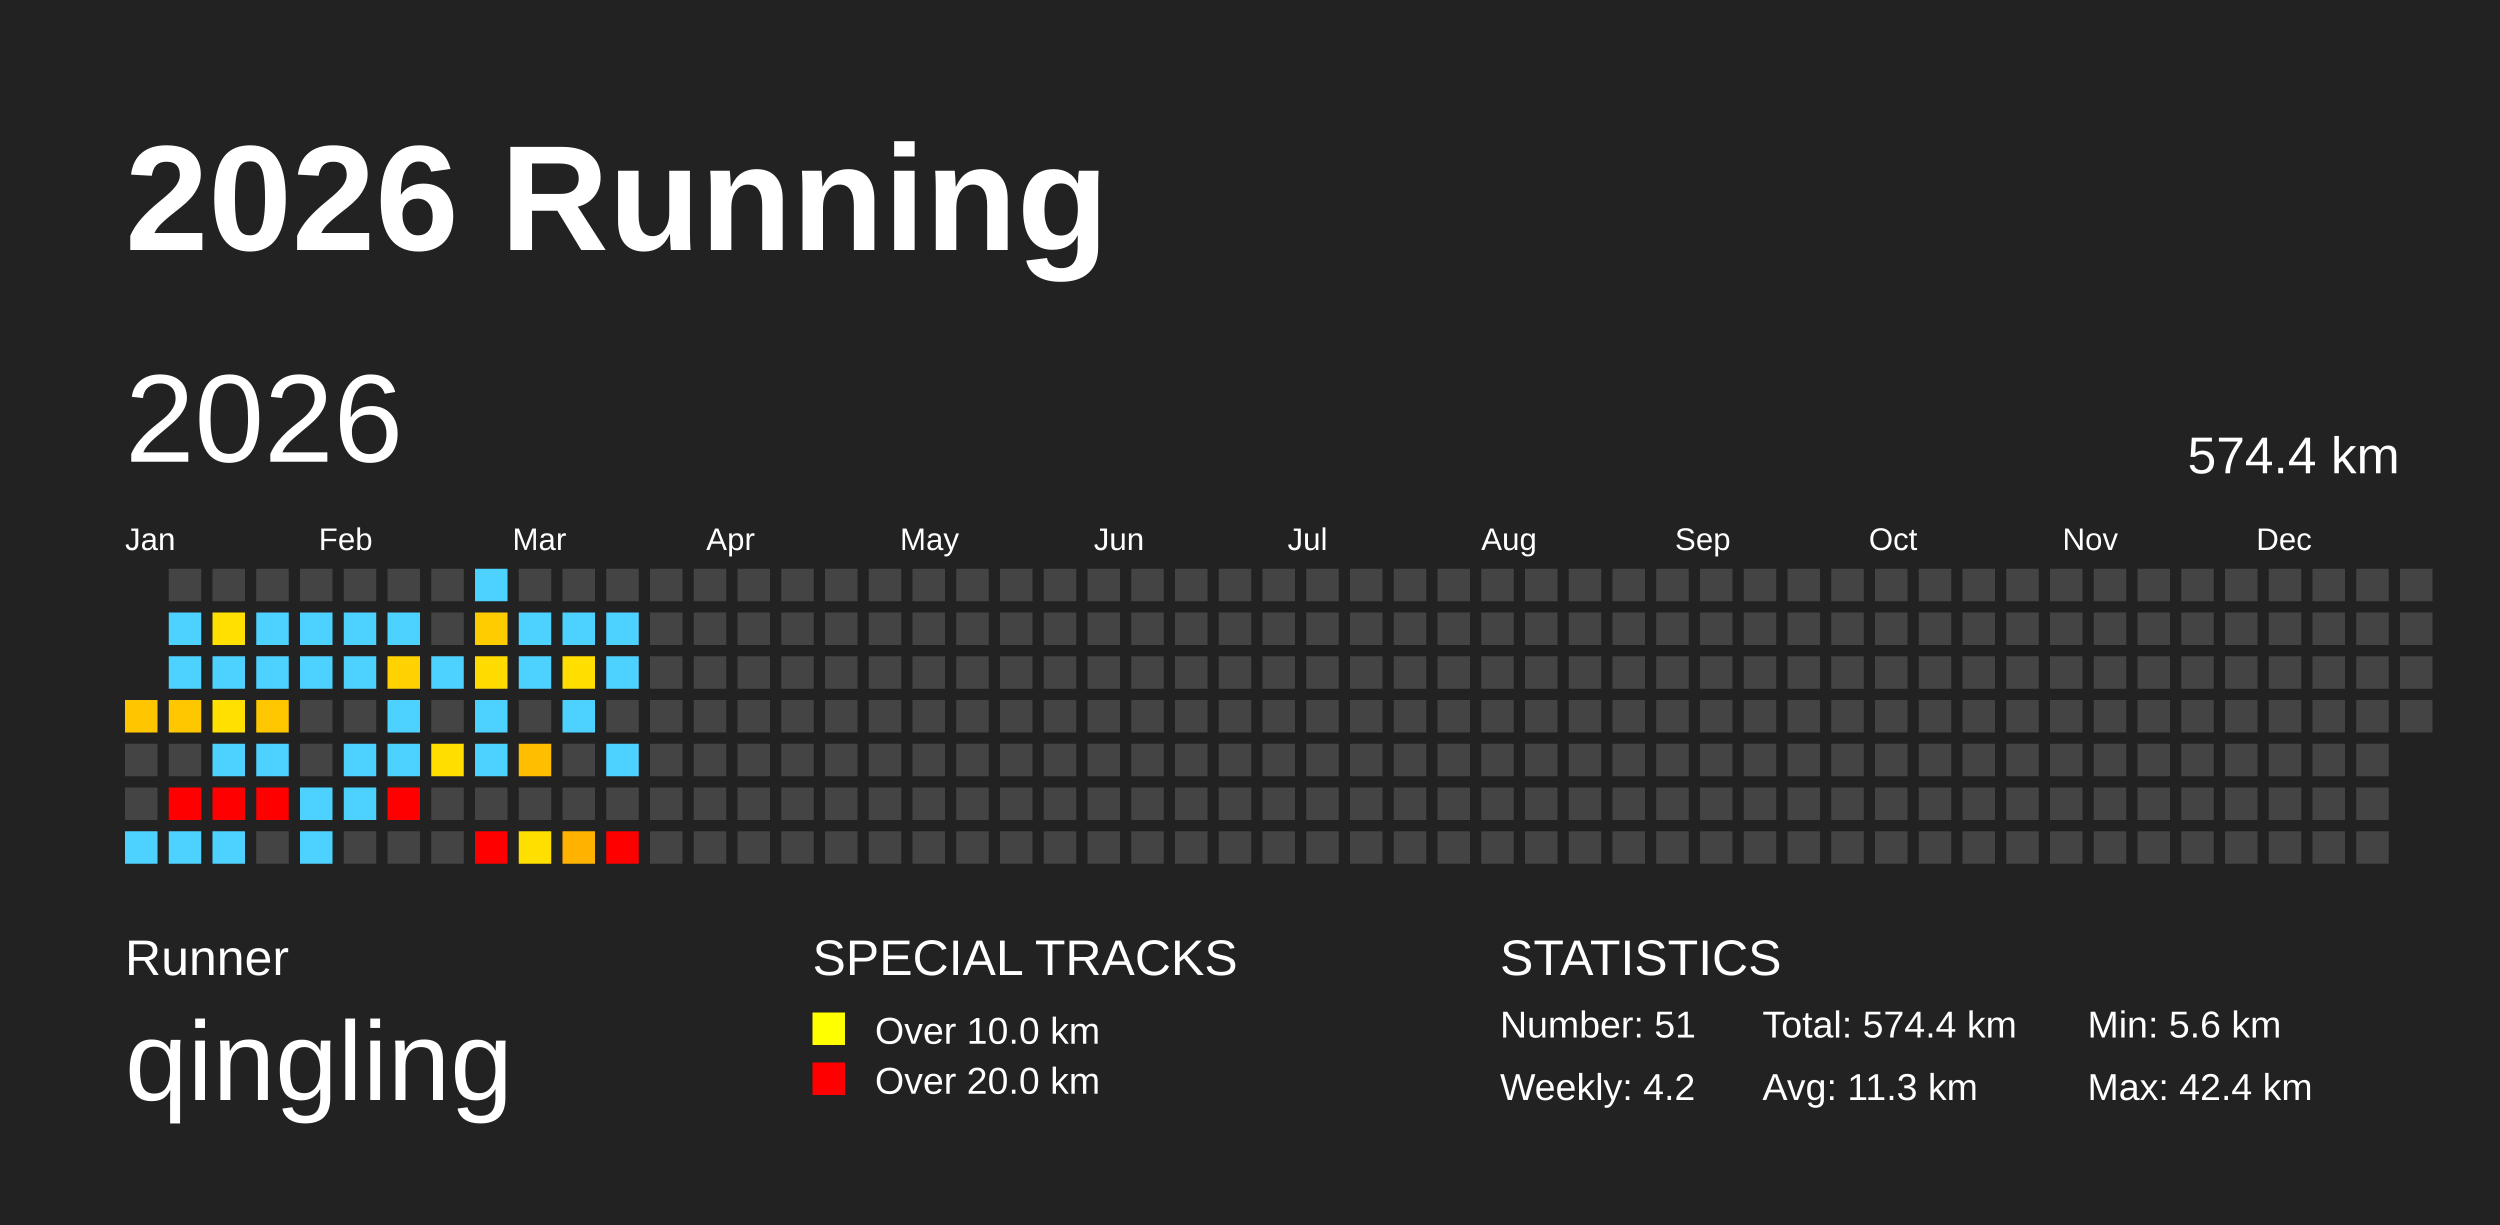
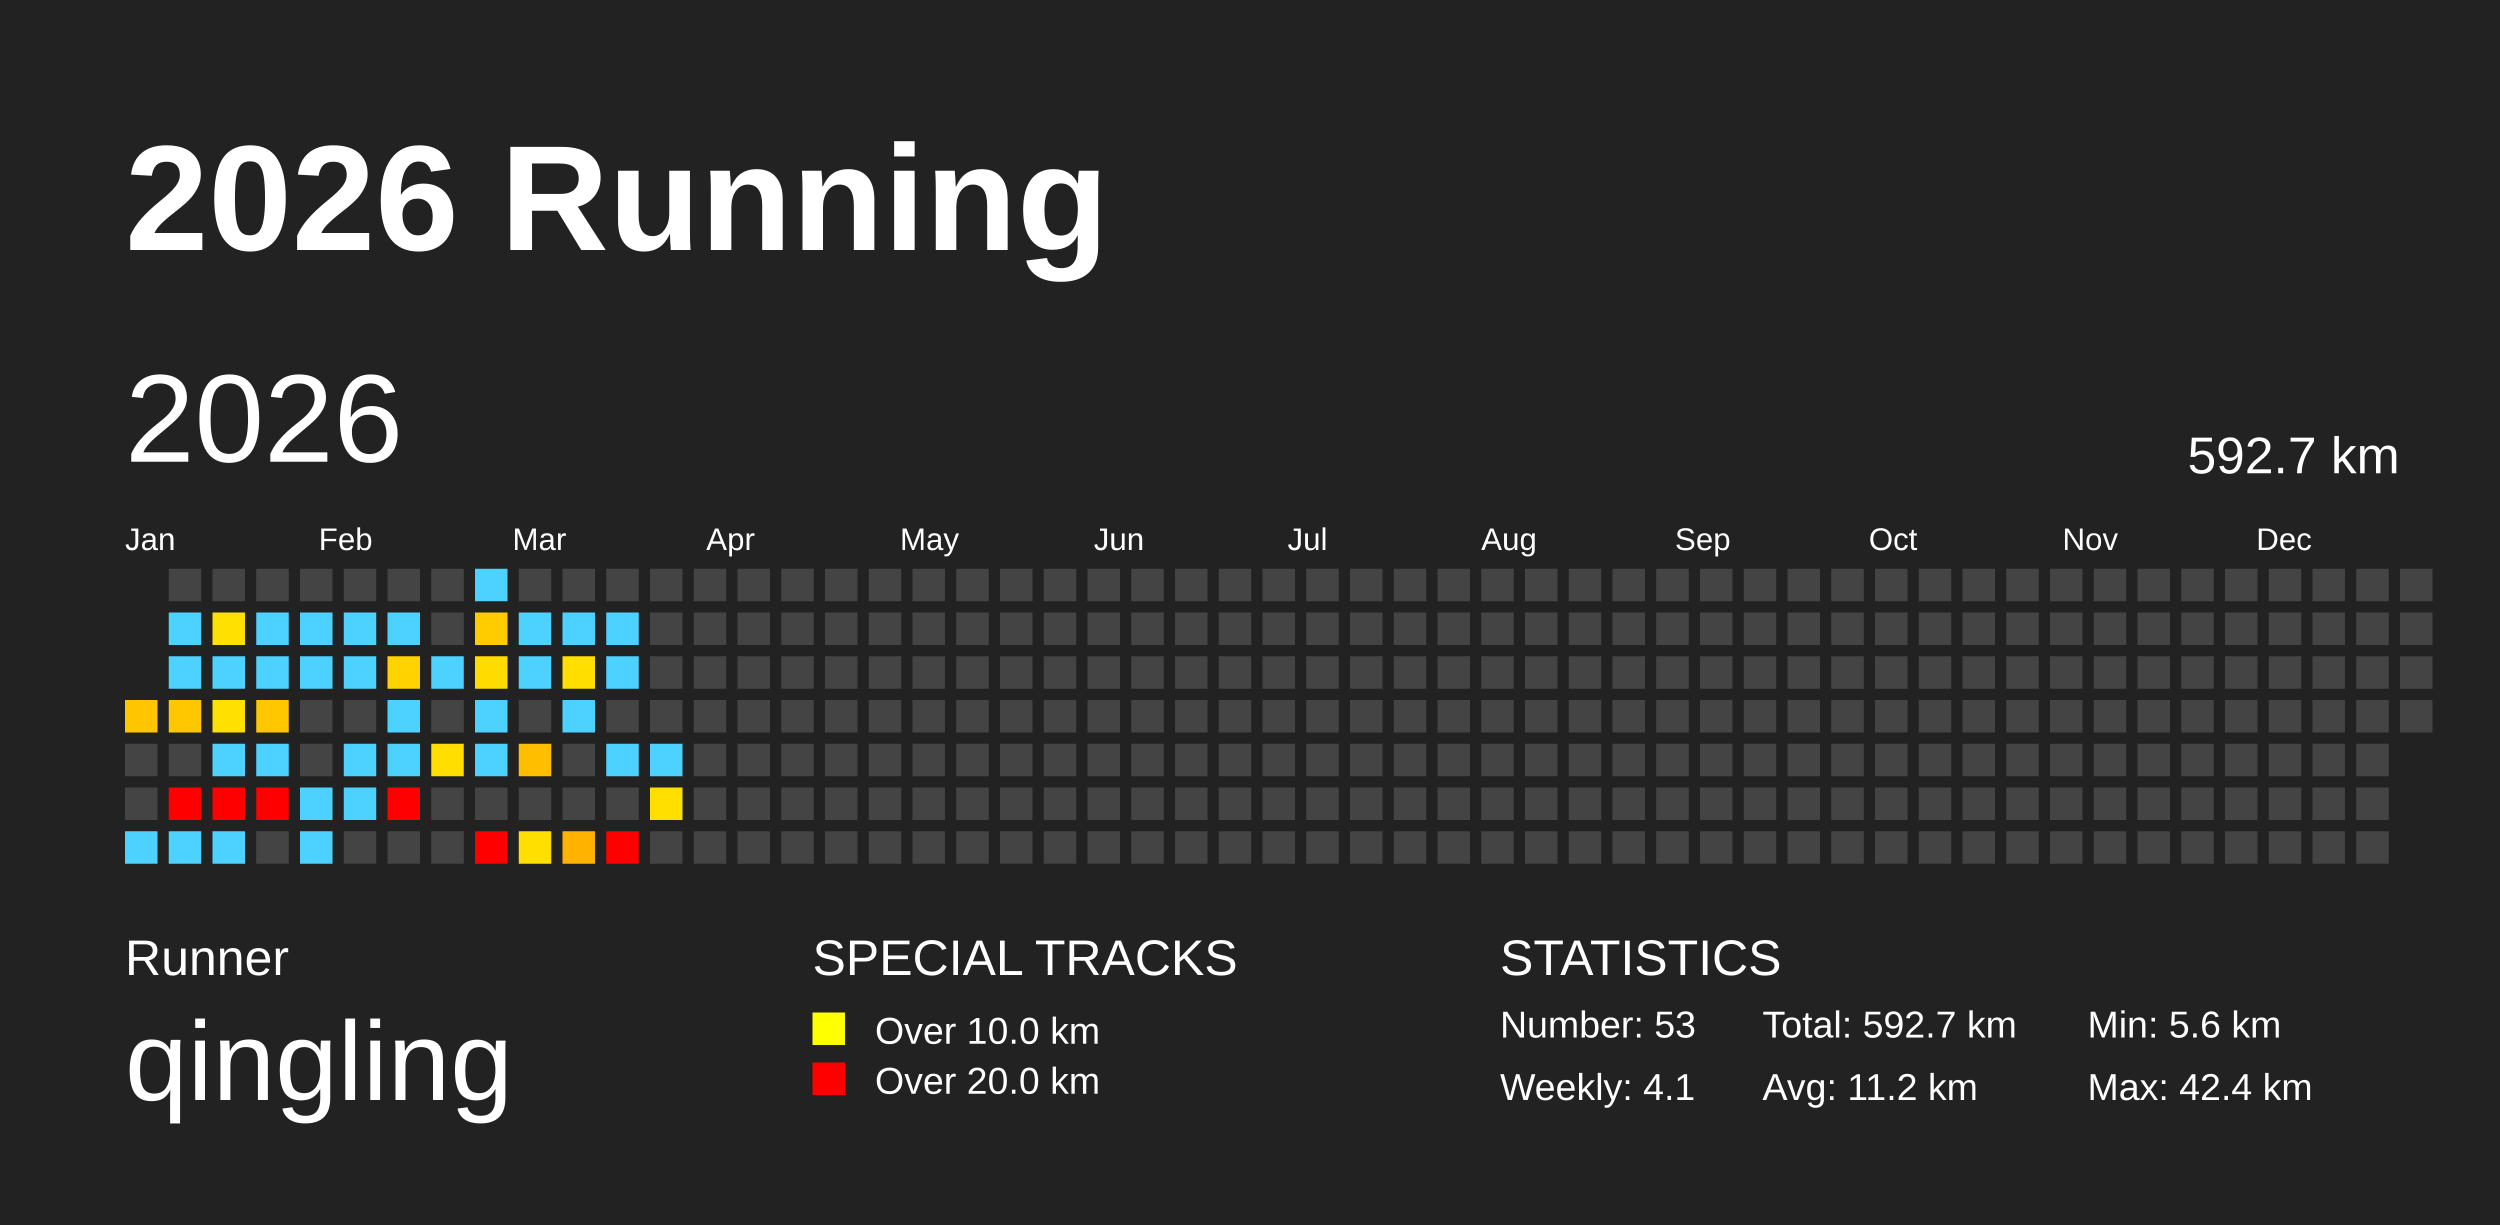
<svg xmlns="http://www.w3.org/2000/svg" baseProfile="full" height="98mm" version="1.1" viewBox="0,0,200,98" width="200mm">
  <defs />
  <rect fill="#222222" height="98" width="200" x="0" y="0" />
  <text fill="#FFFFFF" style="font-size:12px; font-family:Arial; font-weight:bold;" x="10" y="20">2026 Running</text>
  <text fill="#FFFFFF" style="font-size:4px; font-family:Arial" x="10" y="78">Runner</text>
  <text fill="#FFFFFF" style="font-size:9px; font-family:Arial" x="10" y="88">qingling</text>
  <text fill="#FFFFFF" style="font-size:4px; font-family:Arial" x="65" y="78">SPECIAL TRACKS</text>
  <rect fill="yellow" height="2.6" width="2.6" x="65" y="81" />
  <text fill="#FFFFFF" style="font-size:3px; font-family:Arial" x="70" y="83.5">Over 10.0 km</text>
  <rect fill="red" height="2.6" width="2.6" x="65" y="85" />
  <text fill="#FFFFFF" style="font-size:3px; font-family:Arial" x="70" y="87.5">Over 20.0 km</text>
  <text fill="#FFFFFF" style="font-size:4px; font-family:Arial" x="120" y="78">STATISTICS</text>
-   <text fill="#FFFFFF" style="font-size:3px; font-family:Arial" x="120" y="83">Number: 51</text>
-   <text fill="#FFFFFF" style="font-size:3px; font-family:Arial" x="120" y="88">Weekly: 4.2</text>
-   <text fill="#FFFFFF" style="font-size:3px; font-family:Arial" x="141" y="83">Total: 574.4 km</text>
-   <text fill="#FFFFFF" style="font-size:3px; font-family:Arial" x="141" y="88">Avg: 11.3 km</text>
+   <text fill="#FFFFFF" style="font-size:3px; font-family:Arial" x="120" y="83">Number: 53</text>
+   <text fill="#FFFFFF" style="font-size:3px; font-family:Arial" x="120" y="88">Weekly: 4.1</text>
+   <text fill="#FFFFFF" style="font-size:3px; font-family:Arial" x="141" y="83">Total: 592.7 km</text>
+   <text fill="#FFFFFF" style="font-size:3px; font-family:Arial" x="141" y="88">Avg: 11.2 km</text>
  <text fill="#FFFFFF" style="font-size:3px; font-family:Arial" x="167" y="83">Min: 5.6 km</text>
  <text fill="#FFFFFF" style="font-size:3px; font-family:Arial" x="167" y="88">Max: 42.4 km</text>
  <text dominant-baseline="hanging" fill="#FFFFFF" style="font-size:10.0px; font-family:Arial;" x="10" y="30">2026</text>
-   <text dominant-baseline="hanging" fill="#FFFFFF" style="font-size:4.125px; font-family:Arial;" x="175" y="35">574.4 km</text>
+   <text dominant-baseline="hanging" fill="#FFFFFF" style="font-size:4.125px; font-family:Arial;" x="175" y="35">592.7 km</text>
  <text fill="#FFFFFF" style="font-size:2.5px; font-family:Arial" x="10.0" y="44">Jan</text>
  <text fill="#FFFFFF" style="font-size:2.5px; font-family:Arial" x="25.5" y="44">Feb</text>
  <text fill="#FFFFFF" style="font-size:2.5px; font-family:Arial" x="41.0" y="44">Mar</text>
  <text fill="#FFFFFF" style="font-size:2.5px; font-family:Arial" x="56.5" y="44">Apr</text>
  <text fill="#FFFFFF" style="font-size:2.5px; font-family:Arial" x="72.0" y="44">May</text>
  <text fill="#FFFFFF" style="font-size:2.5px; font-family:Arial" x="87.5" y="44">Jun</text>
  <text fill="#FFFFFF" style="font-size:2.5px; font-family:Arial" x="103.0" y="44">Jul</text>
  <text fill="#FFFFFF" style="font-size:2.5px; font-family:Arial" x="118.5" y="44">Aug</text>
  <text fill="#FFFFFF" style="font-size:2.5px; font-family:Arial" x="134.0" y="44">Sep</text>
  <text fill="#FFFFFF" style="font-size:2.5px; font-family:Arial" x="149.5" y="44">Oct</text>
  <text fill="#FFFFFF" style="font-size:2.5px; font-family:Arial" x="165.0" y="44">Nov</text>
  <text fill="#FFFFFF" style="font-size:2.5px; font-family:Arial" x="180.5" y="44">Dec</text>
  <rect fill="#ffc600" height="2.6" width="2.6" x="10.0" y="56.0" />
  <rect fill="#444444" height="2.6" width="2.6" x="10.0" y="59.5" />
  <rect fill="#444444" height="2.6" width="2.6" x="10.0" y="63.0" />
  <rect fill="#4dd2ff" height="2.6" width="2.6" x="10.0" y="66.5" />
  <rect fill="#444444" height="2.6" width="2.6" x="13.5" y="45.5" />
  <rect fill="#4dd2ff" height="2.6" width="2.6" x="13.5" y="49.0" />
  <rect fill="#4dd2ff" height="2.6" width="2.6" x="13.5" y="52.5" />
  <rect fill="#ffc700" height="2.6" width="2.6" x="13.5" y="56.0" />
  <rect fill="#444444" height="2.6" width="2.6" x="13.5" y="59.5" />
  <rect fill="red" height="2.6" width="2.6" x="13.5" y="63.0" />
  <rect fill="#4dd2ff" height="2.6" width="2.6" x="13.5" y="66.5" />
  <rect fill="#444444" height="2.6" width="2.6" x="17.0" y="45.5" />
  <rect fill="#ffe000" height="2.6" width="2.6" x="17.0" y="49.0" />
  <rect fill="#4dd2ff" height="2.6" width="2.6" x="17.0" y="52.5" />
  <rect fill="#ffe000" height="2.6" width="2.6" x="17.0" y="56.0" />
  <rect fill="#4dd2ff" height="2.6" width="2.6" x="17.0" y="59.5" />
  <rect fill="red" height="2.6" width="2.6" x="17.0" y="63.0" />
  <rect fill="#4dd2ff" height="2.6" width="2.6" x="17.0" y="66.5" />
  <rect fill="#444444" height="2.6" width="2.6" x="20.5" y="45.5" />
  <rect fill="#4dd2ff" height="2.6" width="2.6" x="20.5" y="49.0" />
  <rect fill="#4dd2ff" height="2.6" width="2.6" x="20.5" y="52.5" />
  <rect fill="#ffc700" height="2.6" width="2.6" x="20.5" y="56.0" />
  <rect fill="#4dd2ff" height="2.6" width="2.6" x="20.5" y="59.5" />
  <rect fill="red" height="2.6" width="2.6" x="20.5" y="63.0" />
  <rect fill="#444444" height="2.6" width="2.6" x="20.5" y="66.5" />
  <rect fill="#444444" height="2.6" width="2.6" x="24.0" y="45.5" />
  <rect fill="#4dd2ff" height="2.6" width="2.6" x="24.0" y="49.0" />
  <rect fill="#4dd2ff" height="2.6" width="2.6" x="24.0" y="52.5" />
  <rect fill="#444444" height="2.6" width="2.6" x="24.0" y="56.0" />
  <rect fill="#444444" height="2.6" width="2.6" x="24.0" y="59.5" />
  <rect fill="#4dd2ff" height="2.6" width="2.6" x="24.0" y="63.0" />
  <rect fill="#4dd2ff" height="2.6" width="2.6" x="24.0" y="66.5" />
  <rect fill="#444444" height="2.6" width="2.6" x="27.5" y="45.5" />
  <rect fill="#4dd2ff" height="2.6" width="2.6" x="27.5" y="49.0" />
  <rect fill="#4dd2ff" height="2.6" width="2.6" x="27.5" y="52.5" />
  <rect fill="#444444" height="2.6" width="2.6" x="27.5" y="56.0" />
  <rect fill="#4dd2ff" height="2.6" width="2.6" x="27.5" y="59.5" />
  <rect fill="#4dd2ff" height="2.6" width="2.6" x="27.5" y="63.0" />
  <rect fill="#444444" height="2.6" width="2.6" x="27.5" y="66.5" />
  <rect fill="#444444" height="2.6" width="2.6" x="31.0" y="45.5" />
  <rect fill="#4dd2ff" height="2.6" width="2.6" x="31.0" y="49.0" />
  <rect fill="#ffd200" height="2.6" width="2.6" x="31.0" y="52.5" />
  <rect fill="#4dd2ff" height="2.6" width="2.6" x="31.0" y="56.0" />
  <rect fill="#4dd2ff" height="2.6" width="2.6" x="31.0" y="59.5" />
  <rect fill="red" height="2.6" width="2.6" x="31.0" y="63.0" />
  <rect fill="#444444" height="2.6" width="2.6" x="31.0" y="66.5" />
  <rect fill="#444444" height="2.6" width="2.6" x="34.5" y="45.5" />
  <rect fill="#444444" height="2.6" width="2.6" x="34.5" y="49.0" />
  <rect fill="#4dd2ff" height="2.6" width="2.6" x="34.5" y="52.5" />
  <rect fill="#444444" height="2.6" width="2.6" x="34.5" y="56.0" />
  <rect fill="#ffde00" height="2.6" width="2.6" x="34.5" y="59.5" />
  <rect fill="#444444" height="2.6" width="2.6" x="34.5" y="63.0" />
  <rect fill="#444444" height="2.6" width="2.6" x="34.5" y="66.5" />
  <rect fill="#4dd2ff" height="2.6" width="2.6" x="38.0" y="45.5" />
  <rect fill="#ffcc00" height="2.6" width="2.6" x="38.0" y="49.0" />
  <rect fill="#ffdb00" height="2.6" width="2.6" x="38.0" y="52.5" />
  <rect fill="#4dd2ff" height="2.6" width="2.6" x="38.0" y="56.0" />
  <rect fill="#4dd2ff" height="2.6" width="2.6" x="38.0" y="59.5" />
  <rect fill="#444444" height="2.6" width="2.6" x="38.0" y="63.0" />
  <rect fill="red" height="2.6" width="2.6" x="38.0" y="66.5" />
  <rect fill="#444444" height="2.6" width="2.6" x="41.5" y="45.5" />
  <rect fill="#4dd2ff" height="2.6" width="2.6" x="41.5" y="49.0" />
  <rect fill="#4dd2ff" height="2.6" width="2.6" x="41.5" y="52.5" />
  <rect fill="#444444" height="2.6" width="2.6" x="41.5" y="56.0" />
  <rect fill="#ffbe00" height="2.6" width="2.6" x="41.5" y="59.5" />
  <rect fill="#444444" height="2.6" width="2.6" x="41.5" y="63.0" />
  <rect fill="#ffdf00" height="2.6" width="2.6" x="41.5" y="66.5" />
  <rect fill="#444444" height="2.6" width="2.6" x="45.0" y="45.5" />
  <rect fill="#4dd2ff" height="2.6" width="2.6" x="45.0" y="49.0" />
  <rect fill="#ffde00" height="2.6" width="2.6" x="45.0" y="52.5" />
  <rect fill="#4dd2ff" height="2.6" width="2.6" x="45.0" y="56.0" />
  <rect fill="#444444" height="2.6" width="2.6" x="45.0" y="59.5" />
  <rect fill="#444444" height="2.6" width="2.6" x="45.0" y="63.0" />
  <rect fill="#ffb300" height="2.6" width="2.6" x="45.0" y="66.5" />
  <rect fill="#444444" height="2.6" width="2.6" x="48.5" y="45.5" />
  <rect fill="#4dd2ff" height="2.6" width="2.6" x="48.5" y="49.0" />
  <rect fill="#4dd2ff" height="2.6" width="2.6" x="48.5" y="52.5" />
  <rect fill="#444444" height="2.6" width="2.6" x="48.5" y="56.0" />
  <rect fill="#4dd2ff" height="2.6" width="2.6" x="48.5" y="59.5" />
  <rect fill="#444444" height="2.6" width="2.6" x="48.5" y="63.0" />
  <rect fill="red" height="2.6" width="2.6" x="48.5" y="66.5" />
  <rect fill="#444444" height="2.6" width="2.6" x="52.0" y="45.5" />
  <rect fill="#444444" height="2.6" width="2.6" x="52.0" y="49.0" />
  <rect fill="#444444" height="2.6" width="2.6" x="52.0" y="52.5" />
  <rect fill="#444444" height="2.6" width="2.6" x="52.0" y="56.0" />
-   <rect fill="#444444" height="2.6" width="2.6" x="52.0" y="59.5" />
-   <rect fill="#444444" height="2.6" width="2.6" x="52.0" y="63.0" />
+   <rect fill="#4dd2ff" height="2.6" width="2.6" x="52.0" y="59.5" />
+   <rect fill="#ffdf00" height="2.6" width="2.6" x="52.0" y="63.0" />
  <rect fill="#444444" height="2.6" width="2.6" x="52.0" y="66.5" />
  <rect fill="#444444" height="2.6" width="2.6" x="55.5" y="45.5" />
  <rect fill="#444444" height="2.6" width="2.6" x="55.5" y="49.0" />
  <rect fill="#444444" height="2.6" width="2.6" x="55.5" y="52.5" />
  <rect fill="#444444" height="2.6" width="2.6" x="55.5" y="56.0" />
  <rect fill="#444444" height="2.6" width="2.6" x="55.5" y="59.5" />
  <rect fill="#444444" height="2.6" width="2.6" x="55.5" y="63.0" />
  <rect fill="#444444" height="2.6" width="2.6" x="55.5" y="66.5" />
  <rect fill="#444444" height="2.6" width="2.6" x="59.0" y="45.5" />
  <rect fill="#444444" height="2.6" width="2.6" x="59.0" y="49.0" />
  <rect fill="#444444" height="2.6" width="2.6" x="59.0" y="52.5" />
  <rect fill="#444444" height="2.6" width="2.6" x="59.0" y="56.0" />
  <rect fill="#444444" height="2.6" width="2.6" x="59.0" y="59.5" />
  <rect fill="#444444" height="2.6" width="2.6" x="59.0" y="63.0" />
  <rect fill="#444444" height="2.6" width="2.6" x="59.0" y="66.5" />
  <rect fill="#444444" height="2.6" width="2.6" x="62.5" y="45.5" />
  <rect fill="#444444" height="2.6" width="2.6" x="62.5" y="49.0" />
  <rect fill="#444444" height="2.6" width="2.6" x="62.5" y="52.5" />
  <rect fill="#444444" height="2.6" width="2.6" x="62.5" y="56.0" />
  <rect fill="#444444" height="2.6" width="2.6" x="62.5" y="59.5" />
  <rect fill="#444444" height="2.6" width="2.6" x="62.5" y="63.0" />
  <rect fill="#444444" height="2.6" width="2.6" x="62.5" y="66.5" />
  <rect fill="#444444" height="2.6" width="2.6" x="66.0" y="45.5" />
  <rect fill="#444444" height="2.6" width="2.6" x="66.0" y="49.0" />
  <rect fill="#444444" height="2.6" width="2.6" x="66.0" y="52.5" />
  <rect fill="#444444" height="2.6" width="2.6" x="66.0" y="56.0" />
  <rect fill="#444444" height="2.6" width="2.6" x="66.0" y="59.5" />
  <rect fill="#444444" height="2.6" width="2.6" x="66.0" y="63.0" />
  <rect fill="#444444" height="2.6" width="2.6" x="66.0" y="66.5" />
  <rect fill="#444444" height="2.6" width="2.6" x="69.5" y="45.5" />
  <rect fill="#444444" height="2.6" width="2.6" x="69.5" y="49.0" />
  <rect fill="#444444" height="2.6" width="2.6" x="69.5" y="52.5" />
  <rect fill="#444444" height="2.6" width="2.6" x="69.5" y="56.0" />
  <rect fill="#444444" height="2.6" width="2.6" x="69.5" y="59.5" />
  <rect fill="#444444" height="2.6" width="2.6" x="69.5" y="63.0" />
  <rect fill="#444444" height="2.6" width="2.6" x="69.5" y="66.5" />
  <rect fill="#444444" height="2.6" width="2.6" x="73.0" y="45.5" />
  <rect fill="#444444" height="2.6" width="2.6" x="73.0" y="49.0" />
  <rect fill="#444444" height="2.6" width="2.6" x="73.0" y="52.5" />
  <rect fill="#444444" height="2.6" width="2.6" x="73.0" y="56.0" />
  <rect fill="#444444" height="2.6" width="2.6" x="73.0" y="59.5" />
  <rect fill="#444444" height="2.6" width="2.6" x="73.0" y="63.0" />
  <rect fill="#444444" height="2.6" width="2.6" x="73.0" y="66.5" />
  <rect fill="#444444" height="2.6" width="2.6" x="76.5" y="45.5" />
  <rect fill="#444444" height="2.6" width="2.6" x="76.5" y="49.0" />
  <rect fill="#444444" height="2.6" width="2.6" x="76.5" y="52.5" />
  <rect fill="#444444" height="2.6" width="2.6" x="76.5" y="56.0" />
  <rect fill="#444444" height="2.6" width="2.6" x="76.5" y="59.5" />
  <rect fill="#444444" height="2.6" width="2.6" x="76.5" y="63.0" />
  <rect fill="#444444" height="2.6" width="2.6" x="76.5" y="66.5" />
  <rect fill="#444444" height="2.6" width="2.6" x="80.0" y="45.5" />
  <rect fill="#444444" height="2.6" width="2.6" x="80.0" y="49.0" />
  <rect fill="#444444" height="2.6" width="2.6" x="80.0" y="52.5" />
  <rect fill="#444444" height="2.6" width="2.6" x="80.0" y="56.0" />
  <rect fill="#444444" height="2.6" width="2.6" x="80.0" y="59.5" />
  <rect fill="#444444" height="2.6" width="2.6" x="80.0" y="63.0" />
  <rect fill="#444444" height="2.6" width="2.6" x="80.0" y="66.5" />
  <rect fill="#444444" height="2.6" width="2.6" x="83.5" y="45.5" />
  <rect fill="#444444" height="2.6" width="2.6" x="83.5" y="49.0" />
  <rect fill="#444444" height="2.6" width="2.6" x="83.5" y="52.5" />
  <rect fill="#444444" height="2.6" width="2.6" x="83.5" y="56.0" />
  <rect fill="#444444" height="2.6" width="2.6" x="83.5" y="59.5" />
  <rect fill="#444444" height="2.6" width="2.6" x="83.5" y="63.0" />
  <rect fill="#444444" height="2.6" width="2.6" x="83.5" y="66.5" />
  <rect fill="#444444" height="2.6" width="2.6" x="87.0" y="45.5" />
  <rect fill="#444444" height="2.6" width="2.6" x="87.0" y="49.0" />
  <rect fill="#444444" height="2.6" width="2.6" x="87.0" y="52.5" />
  <rect fill="#444444" height="2.6" width="2.6" x="87.0" y="56.0" />
  <rect fill="#444444" height="2.6" width="2.6" x="87.0" y="59.5" />
  <rect fill="#444444" height="2.6" width="2.6" x="87.0" y="63.0" />
  <rect fill="#444444" height="2.6" width="2.6" x="87.0" y="66.5" />
  <rect fill="#444444" height="2.6" width="2.6" x="90.5" y="45.5" />
  <rect fill="#444444" height="2.6" width="2.6" x="90.5" y="49.0" />
  <rect fill="#444444" height="2.6" width="2.6" x="90.5" y="52.5" />
  <rect fill="#444444" height="2.6" width="2.6" x="90.5" y="56.0" />
  <rect fill="#444444" height="2.6" width="2.6" x="90.5" y="59.5" />
  <rect fill="#444444" height="2.6" width="2.6" x="90.5" y="63.0" />
  <rect fill="#444444" height="2.6" width="2.6" x="90.5" y="66.5" />
  <rect fill="#444444" height="2.6" width="2.6" x="94.0" y="45.5" />
  <rect fill="#444444" height="2.6" width="2.6" x="94.0" y="49.0" />
  <rect fill="#444444" height="2.6" width="2.6" x="94.0" y="52.5" />
  <rect fill="#444444" height="2.6" width="2.6" x="94.0" y="56.0" />
  <rect fill="#444444" height="2.6" width="2.6" x="94.0" y="59.5" />
  <rect fill="#444444" height="2.6" width="2.6" x="94.0" y="63.0" />
  <rect fill="#444444" height="2.6" width="2.6" x="94.0" y="66.5" />
  <rect fill="#444444" height="2.6" width="2.6" x="97.5" y="45.5" />
  <rect fill="#444444" height="2.6" width="2.6" x="97.5" y="49.0" />
  <rect fill="#444444" height="2.6" width="2.6" x="97.5" y="52.5" />
  <rect fill="#444444" height="2.6" width="2.6" x="97.5" y="56.0" />
  <rect fill="#444444" height="2.6" width="2.6" x="97.5" y="59.5" />
  <rect fill="#444444" height="2.6" width="2.6" x="97.5" y="63.0" />
  <rect fill="#444444" height="2.6" width="2.6" x="97.5" y="66.5" />
  <rect fill="#444444" height="2.6" width="2.6" x="101.0" y="45.5" />
  <rect fill="#444444" height="2.6" width="2.6" x="101.0" y="49.0" />
  <rect fill="#444444" height="2.6" width="2.6" x="101.0" y="52.5" />
  <rect fill="#444444" height="2.6" width="2.6" x="101.0" y="56.0" />
  <rect fill="#444444" height="2.6" width="2.6" x="101.0" y="59.5" />
  <rect fill="#444444" height="2.6" width="2.6" x="101.0" y="63.0" />
  <rect fill="#444444" height="2.6" width="2.6" x="101.0" y="66.5" />
  <rect fill="#444444" height="2.6" width="2.6" x="104.5" y="45.5" />
  <rect fill="#444444" height="2.6" width="2.6" x="104.5" y="49.0" />
  <rect fill="#444444" height="2.6" width="2.6" x="104.5" y="52.5" />
  <rect fill="#444444" height="2.6" width="2.6" x="104.5" y="56.0" />
  <rect fill="#444444" height="2.6" width="2.6" x="104.5" y="59.5" />
  <rect fill="#444444" height="2.6" width="2.6" x="104.5" y="63.0" />
  <rect fill="#444444" height="2.6" width="2.6" x="104.5" y="66.5" />
  <rect fill="#444444" height="2.6" width="2.6" x="108.0" y="45.5" />
  <rect fill="#444444" height="2.6" width="2.6" x="108.0" y="49.0" />
  <rect fill="#444444" height="2.6" width="2.6" x="108.0" y="52.5" />
  <rect fill="#444444" height="2.6" width="2.6" x="108.0" y="56.0" />
  <rect fill="#444444" height="2.6" width="2.6" x="108.0" y="59.5" />
  <rect fill="#444444" height="2.6" width="2.6" x="108.0" y="63.0" />
  <rect fill="#444444" height="2.6" width="2.6" x="108.0" y="66.5" />
  <rect fill="#444444" height="2.6" width="2.6" x="111.5" y="45.5" />
  <rect fill="#444444" height="2.6" width="2.6" x="111.5" y="49.0" />
  <rect fill="#444444" height="2.6" width="2.6" x="111.5" y="52.5" />
  <rect fill="#444444" height="2.6" width="2.6" x="111.5" y="56.0" />
  <rect fill="#444444" height="2.6" width="2.6" x="111.5" y="59.5" />
  <rect fill="#444444" height="2.6" width="2.6" x="111.5" y="63.0" />
  <rect fill="#444444" height="2.6" width="2.6" x="111.5" y="66.5" />
  <rect fill="#444444" height="2.6" width="2.6" x="115.0" y="45.5" />
  <rect fill="#444444" height="2.6" width="2.6" x="115.0" y="49.0" />
  <rect fill="#444444" height="2.6" width="2.6" x="115.0" y="52.5" />
  <rect fill="#444444" height="2.6" width="2.6" x="115.0" y="56.0" />
  <rect fill="#444444" height="2.6" width="2.6" x="115.0" y="59.5" />
  <rect fill="#444444" height="2.6" width="2.6" x="115.0" y="63.0" />
  <rect fill="#444444" height="2.6" width="2.6" x="115.0" y="66.5" />
  <rect fill="#444444" height="2.6" width="2.6" x="118.5" y="45.5" />
  <rect fill="#444444" height="2.6" width="2.6" x="118.5" y="49.0" />
  <rect fill="#444444" height="2.6" width="2.6" x="118.5" y="52.5" />
  <rect fill="#444444" height="2.6" width="2.6" x="118.5" y="56.0" />
  <rect fill="#444444" height="2.6" width="2.6" x="118.5" y="59.5" />
  <rect fill="#444444" height="2.6" width="2.6" x="118.5" y="63.0" />
  <rect fill="#444444" height="2.6" width="2.6" x="118.5" y="66.5" />
  <rect fill="#444444" height="2.6" width="2.6" x="122.0" y="45.5" />
  <rect fill="#444444" height="2.6" width="2.6" x="122.0" y="49.0" />
  <rect fill="#444444" height="2.6" width="2.6" x="122.0" y="52.5" />
  <rect fill="#444444" height="2.6" width="2.6" x="122.0" y="56.0" />
  <rect fill="#444444" height="2.6" width="2.6" x="122.0" y="59.5" />
  <rect fill="#444444" height="2.6" width="2.6" x="122.0" y="63.0" />
  <rect fill="#444444" height="2.6" width="2.6" x="122.0" y="66.5" />
  <rect fill="#444444" height="2.6" width="2.6" x="125.5" y="45.5" />
  <rect fill="#444444" height="2.6" width="2.6" x="125.5" y="49.0" />
  <rect fill="#444444" height="2.6" width="2.6" x="125.5" y="52.5" />
  <rect fill="#444444" height="2.6" width="2.6" x="125.5" y="56.0" />
  <rect fill="#444444" height="2.6" width="2.6" x="125.5" y="59.5" />
  <rect fill="#444444" height="2.6" width="2.6" x="125.5" y="63.0" />
  <rect fill="#444444" height="2.6" width="2.6" x="125.5" y="66.5" />
  <rect fill="#444444" height="2.6" width="2.6" x="129.0" y="45.5" />
  <rect fill="#444444" height="2.6" width="2.6" x="129.0" y="49.0" />
  <rect fill="#444444" height="2.6" width="2.6" x="129.0" y="52.5" />
  <rect fill="#444444" height="2.6" width="2.6" x="129.0" y="56.0" />
  <rect fill="#444444" height="2.6" width="2.6" x="129.0" y="59.5" />
  <rect fill="#444444" height="2.6" width="2.6" x="129.0" y="63.0" />
  <rect fill="#444444" height="2.6" width="2.6" x="129.0" y="66.5" />
  <rect fill="#444444" height="2.6" width="2.6" x="132.5" y="45.5" />
  <rect fill="#444444" height="2.6" width="2.6" x="132.5" y="49.0" />
  <rect fill="#444444" height="2.6" width="2.6" x="132.5" y="52.5" />
  <rect fill="#444444" height="2.6" width="2.6" x="132.5" y="56.0" />
  <rect fill="#444444" height="2.6" width="2.6" x="132.5" y="59.5" />
  <rect fill="#444444" height="2.6" width="2.6" x="132.5" y="63.0" />
  <rect fill="#444444" height="2.6" width="2.6" x="132.5" y="66.5" />
  <rect fill="#444444" height="2.6" width="2.6" x="136.0" y="45.5" />
  <rect fill="#444444" height="2.6" width="2.6" x="136.0" y="49.0" />
  <rect fill="#444444" height="2.6" width="2.6" x="136.0" y="52.5" />
  <rect fill="#444444" height="2.6" width="2.6" x="136.0" y="56.0" />
  <rect fill="#444444" height="2.6" width="2.6" x="136.0" y="59.5" />
  <rect fill="#444444" height="2.6" width="2.6" x="136.0" y="63.0" />
  <rect fill="#444444" height="2.6" width="2.6" x="136.0" y="66.5" />
  <rect fill="#444444" height="2.6" width="2.6" x="139.5" y="45.5" />
  <rect fill="#444444" height="2.6" width="2.6" x="139.5" y="49.0" />
  <rect fill="#444444" height="2.6" width="2.6" x="139.5" y="52.5" />
  <rect fill="#444444" height="2.6" width="2.6" x="139.5" y="56.0" />
  <rect fill="#444444" height="2.6" width="2.6" x="139.5" y="59.5" />
  <rect fill="#444444" height="2.6" width="2.6" x="139.5" y="63.0" />
  <rect fill="#444444" height="2.6" width="2.6" x="139.5" y="66.5" />
  <rect fill="#444444" height="2.6" width="2.6" x="143.0" y="45.5" />
  <rect fill="#444444" height="2.6" width="2.6" x="143.0" y="49.0" />
  <rect fill="#444444" height="2.6" width="2.6" x="143.0" y="52.5" />
  <rect fill="#444444" height="2.6" width="2.6" x="143.0" y="56.0" />
  <rect fill="#444444" height="2.6" width="2.6" x="143.0" y="59.5" />
  <rect fill="#444444" height="2.6" width="2.6" x="143.0" y="63.0" />
  <rect fill="#444444" height="2.6" width="2.6" x="143.0" y="66.5" />
  <rect fill="#444444" height="2.6" width="2.6" x="146.5" y="45.5" />
  <rect fill="#444444" height="2.6" width="2.6" x="146.5" y="49.0" />
  <rect fill="#444444" height="2.6" width="2.6" x="146.5" y="52.5" />
  <rect fill="#444444" height="2.6" width="2.6" x="146.5" y="56.0" />
  <rect fill="#444444" height="2.6" width="2.6" x="146.5" y="59.5" />
  <rect fill="#444444" height="2.6" width="2.6" x="146.5" y="63.0" />
  <rect fill="#444444" height="2.6" width="2.6" x="146.5" y="66.5" />
  <rect fill="#444444" height="2.6" width="2.6" x="150.0" y="45.5" />
  <rect fill="#444444" height="2.6" width="2.6" x="150.0" y="49.0" />
  <rect fill="#444444" height="2.6" width="2.6" x="150.0" y="52.5" />
  <rect fill="#444444" height="2.6" width="2.6" x="150.0" y="56.0" />
  <rect fill="#444444" height="2.6" width="2.6" x="150.0" y="59.5" />
  <rect fill="#444444" height="2.6" width="2.6" x="150.0" y="63.0" />
  <rect fill="#444444" height="2.6" width="2.6" x="150.0" y="66.5" />
  <rect fill="#444444" height="2.6" width="2.6" x="153.5" y="45.5" />
  <rect fill="#444444" height="2.6" width="2.6" x="153.5" y="49.0" />
  <rect fill="#444444" height="2.6" width="2.6" x="153.5" y="52.5" />
  <rect fill="#444444" height="2.6" width="2.6" x="153.5" y="56.0" />
  <rect fill="#444444" height="2.6" width="2.6" x="153.5" y="59.5" />
  <rect fill="#444444" height="2.6" width="2.6" x="153.5" y="63.0" />
  <rect fill="#444444" height="2.6" width="2.6" x="153.5" y="66.5" />
  <rect fill="#444444" height="2.6" width="2.6" x="157.0" y="45.5" />
  <rect fill="#444444" height="2.6" width="2.6" x="157.0" y="49.0" />
  <rect fill="#444444" height="2.6" width="2.6" x="157.0" y="52.5" />
  <rect fill="#444444" height="2.6" width="2.6" x="157.0" y="56.0" />
  <rect fill="#444444" height="2.6" width="2.6" x="157.0" y="59.5" />
  <rect fill="#444444" height="2.6" width="2.6" x="157.0" y="63.0" />
  <rect fill="#444444" height="2.6" width="2.6" x="157.0" y="66.5" />
  <rect fill="#444444" height="2.6" width="2.6" x="160.5" y="45.5" />
  <rect fill="#444444" height="2.6" width="2.6" x="160.5" y="49.0" />
  <rect fill="#444444" height="2.6" width="2.6" x="160.5" y="52.5" />
  <rect fill="#444444" height="2.6" width="2.6" x="160.5" y="56.0" />
  <rect fill="#444444" height="2.6" width="2.6" x="160.5" y="59.5" />
  <rect fill="#444444" height="2.6" width="2.6" x="160.5" y="63.0" />
  <rect fill="#444444" height="2.6" width="2.6" x="160.5" y="66.5" />
  <rect fill="#444444" height="2.6" width="2.6" x="164.0" y="45.5" />
  <rect fill="#444444" height="2.6" width="2.6" x="164.0" y="49.0" />
  <rect fill="#444444" height="2.6" width="2.6" x="164.0" y="52.5" />
  <rect fill="#444444" height="2.6" width="2.6" x="164.0" y="56.0" />
  <rect fill="#444444" height="2.6" width="2.6" x="164.0" y="59.5" />
  <rect fill="#444444" height="2.6" width="2.6" x="164.0" y="63.0" />
  <rect fill="#444444" height="2.6" width="2.6" x="164.0" y="66.5" />
  <rect fill="#444444" height="2.6" width="2.6" x="167.5" y="45.5" />
  <rect fill="#444444" height="2.6" width="2.6" x="167.5" y="49.0" />
  <rect fill="#444444" height="2.6" width="2.6" x="167.5" y="52.5" />
  <rect fill="#444444" height="2.6" width="2.6" x="167.5" y="56.0" />
  <rect fill="#444444" height="2.6" width="2.6" x="167.5" y="59.5" />
  <rect fill="#444444" height="2.6" width="2.6" x="167.5" y="63.0" />
  <rect fill="#444444" height="2.6" width="2.6" x="167.5" y="66.5" />
  <rect fill="#444444" height="2.6" width="2.6" x="171.0" y="45.5" />
  <rect fill="#444444" height="2.6" width="2.6" x="171.0" y="49.0" />
  <rect fill="#444444" height="2.6" width="2.6" x="171.0" y="52.5" />
  <rect fill="#444444" height="2.6" width="2.6" x="171.0" y="56.0" />
  <rect fill="#444444" height="2.6" width="2.6" x="171.0" y="59.5" />
  <rect fill="#444444" height="2.6" width="2.6" x="171.0" y="63.0" />
  <rect fill="#444444" height="2.6" width="2.6" x="171.0" y="66.5" />
  <rect fill="#444444" height="2.6" width="2.6" x="174.5" y="45.5" />
  <rect fill="#444444" height="2.6" width="2.6" x="174.5" y="49.0" />
  <rect fill="#444444" height="2.6" width="2.6" x="174.5" y="52.5" />
  <rect fill="#444444" height="2.6" width="2.6" x="174.5" y="56.0" />
  <rect fill="#444444" height="2.6" width="2.6" x="174.5" y="59.5" />
  <rect fill="#444444" height="2.6" width="2.6" x="174.5" y="63.0" />
  <rect fill="#444444" height="2.6" width="2.6" x="174.5" y="66.5" />
  <rect fill="#444444" height="2.6" width="2.6" x="178.0" y="45.5" />
  <rect fill="#444444" height="2.6" width="2.6" x="178.0" y="49.0" />
  <rect fill="#444444" height="2.6" width="2.6" x="178.0" y="52.5" />
  <rect fill="#444444" height="2.6" width="2.6" x="178.0" y="56.0" />
  <rect fill="#444444" height="2.6" width="2.6" x="178.0" y="59.5" />
  <rect fill="#444444" height="2.6" width="2.6" x="178.0" y="63.0" />
  <rect fill="#444444" height="2.6" width="2.6" x="178.0" y="66.5" />
  <rect fill="#444444" height="2.6" width="2.6" x="181.5" y="45.5" />
  <rect fill="#444444" height="2.6" width="2.6" x="181.5" y="49.0" />
  <rect fill="#444444" height="2.6" width="2.6" x="181.5" y="52.5" />
  <rect fill="#444444" height="2.6" width="2.6" x="181.5" y="56.0" />
  <rect fill="#444444" height="2.6" width="2.6" x="181.5" y="59.5" />
  <rect fill="#444444" height="2.6" width="2.6" x="181.5" y="63.0" />
  <rect fill="#444444" height="2.6" width="2.6" x="181.5" y="66.5" />
  <rect fill="#444444" height="2.6" width="2.6" x="185.0" y="45.5" />
  <rect fill="#444444" height="2.6" width="2.6" x="185.0" y="49.0" />
  <rect fill="#444444" height="2.6" width="2.6" x="185.0" y="52.5" />
  <rect fill="#444444" height="2.6" width="2.6" x="185.0" y="56.0" />
  <rect fill="#444444" height="2.6" width="2.6" x="185.0" y="59.5" />
  <rect fill="#444444" height="2.6" width="2.6" x="185.0" y="63.0" />
  <rect fill="#444444" height="2.6" width="2.6" x="185.0" y="66.5" />
  <rect fill="#444444" height="2.6" width="2.6" x="188.5" y="45.5" />
  <rect fill="#444444" height="2.6" width="2.6" x="188.5" y="49.0" />
  <rect fill="#444444" height="2.6" width="2.6" x="188.5" y="52.5" />
  <rect fill="#444444" height="2.6" width="2.6" x="188.5" y="56.0" />
  <rect fill="#444444" height="2.6" width="2.6" x="188.5" y="59.5" />
  <rect fill="#444444" height="2.6" width="2.6" x="188.5" y="63.0" />
  <rect fill="#444444" height="2.6" width="2.6" x="188.5" y="66.5" />
  <rect fill="#444444" height="2.6" width="2.6" x="192.0" y="45.5" />
  <rect fill="#444444" height="2.6" width="2.6" x="192.0" y="49.0" />
  <rect fill="#444444" height="2.6" width="2.6" x="192.0" y="52.5" />
  <rect fill="#444444" height="2.6" width="2.6" x="192.0" y="56.0" />
</svg>
